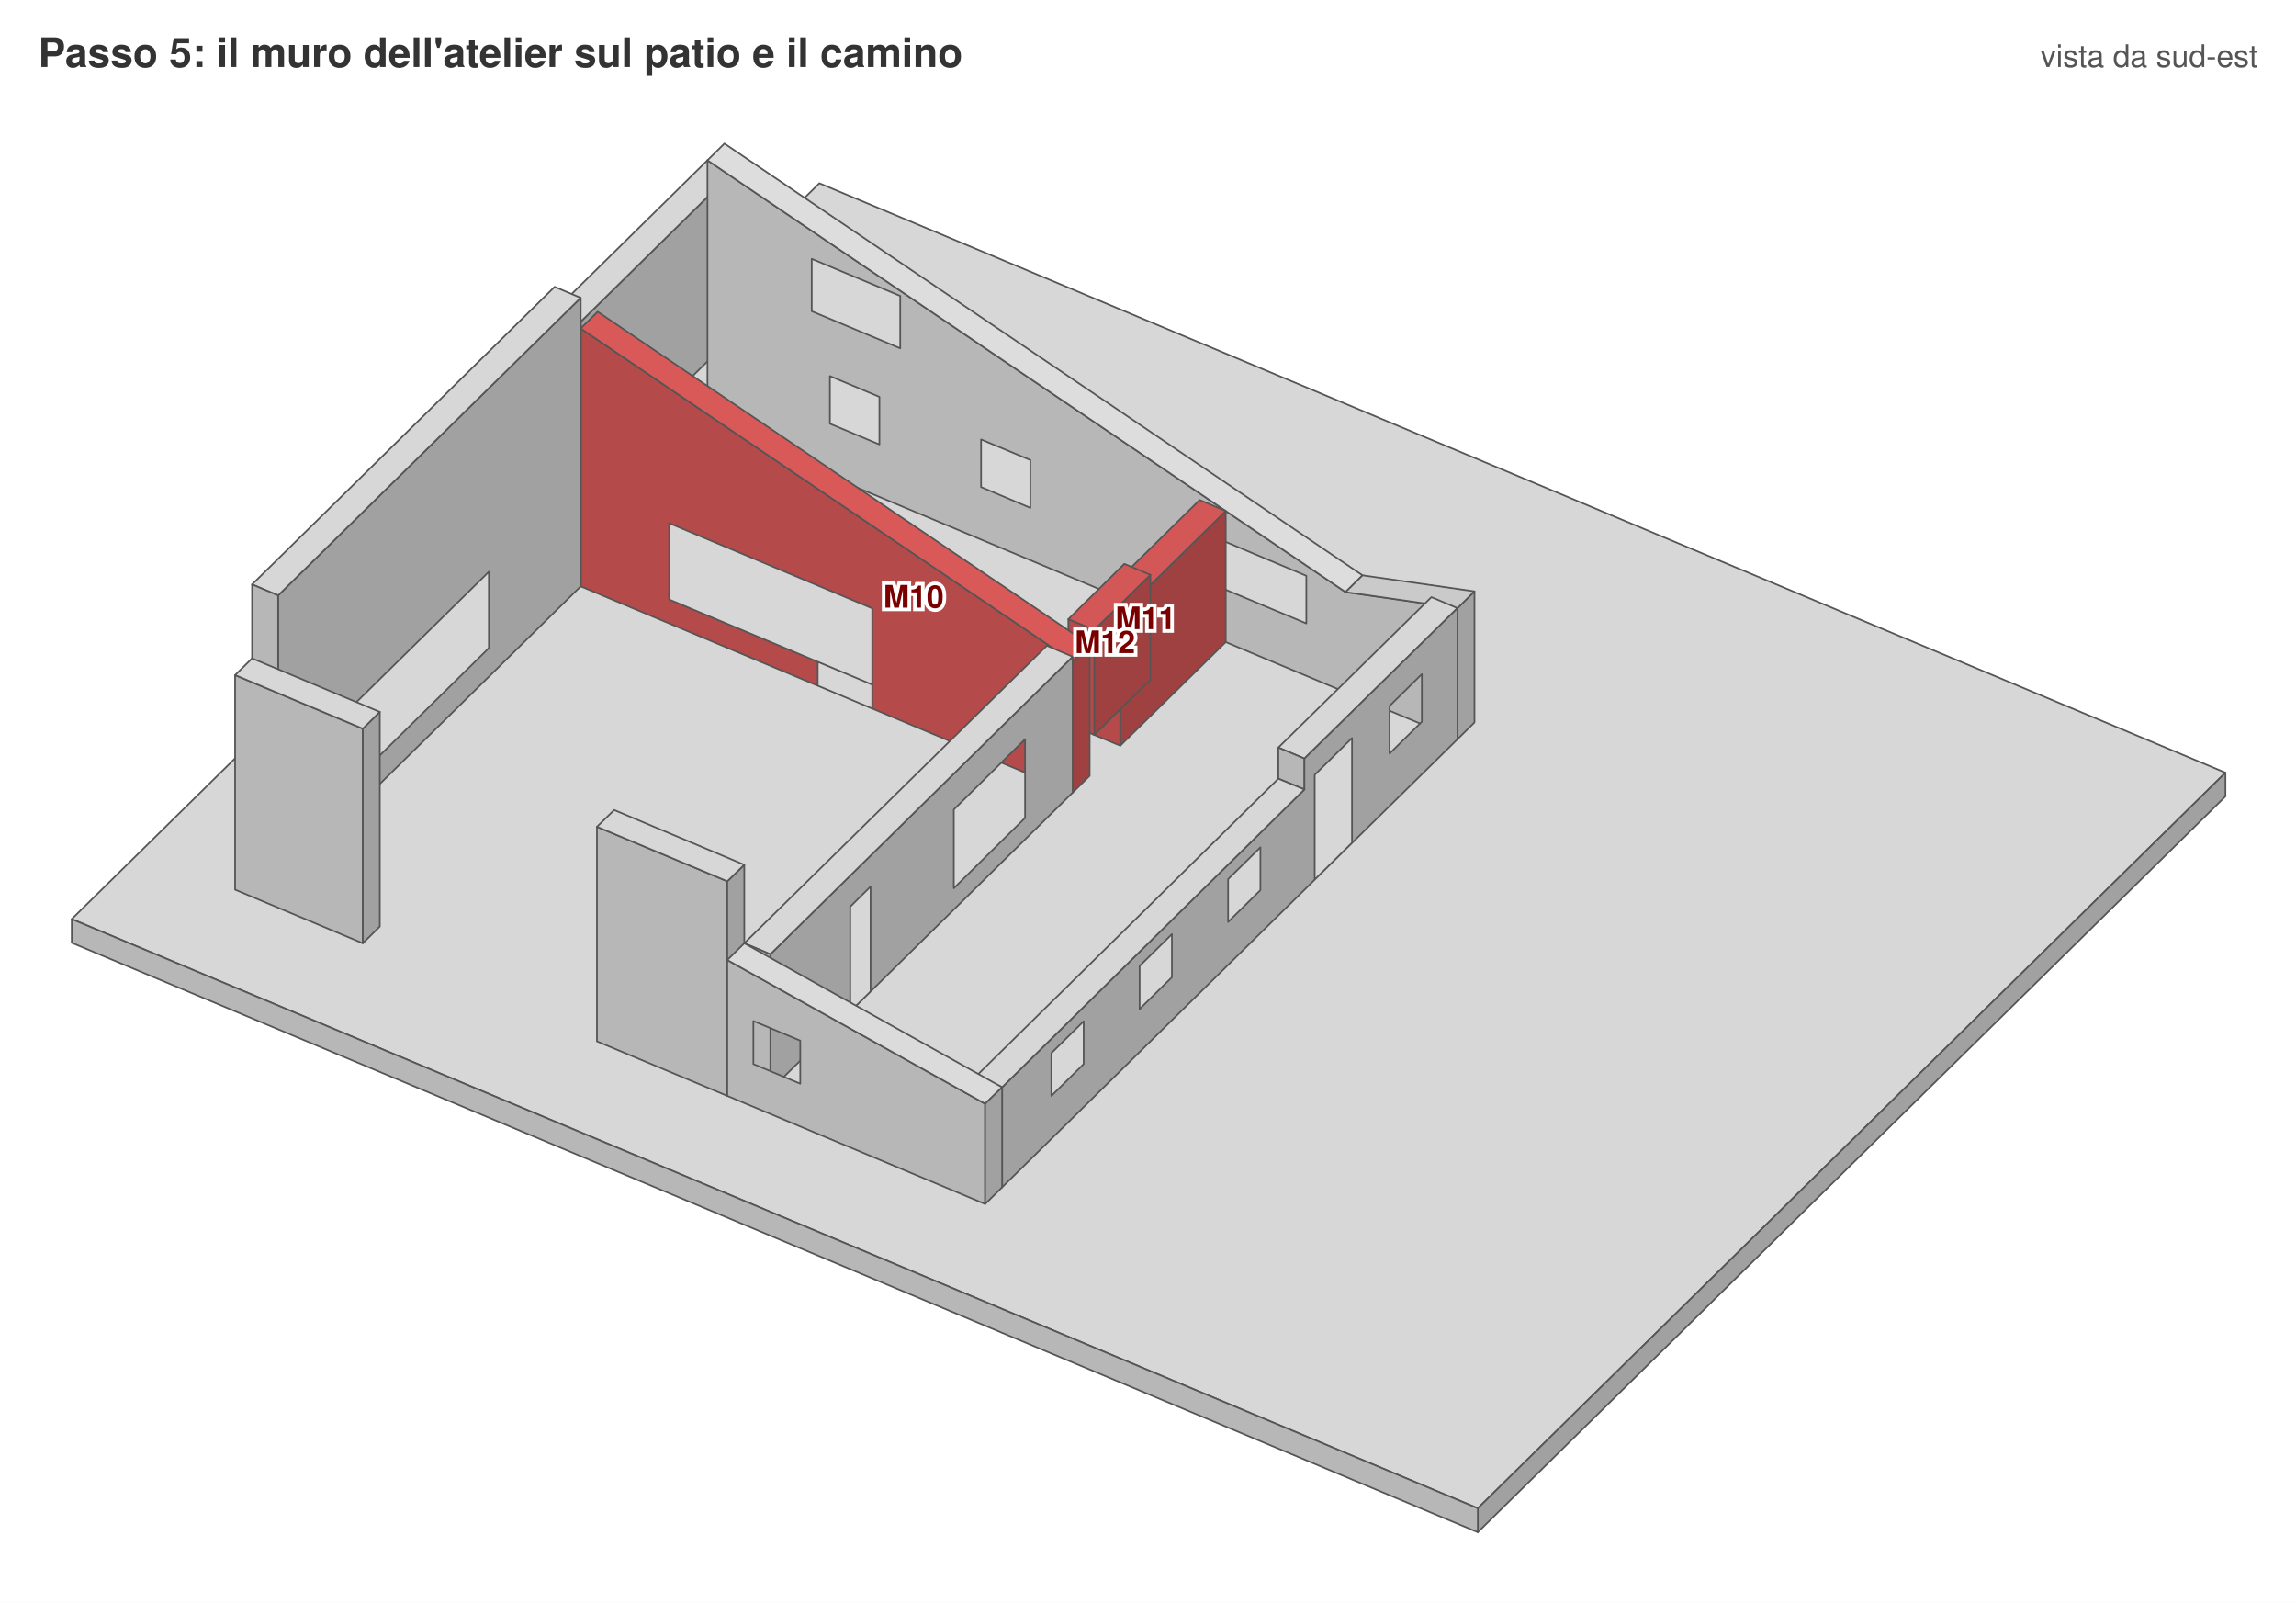
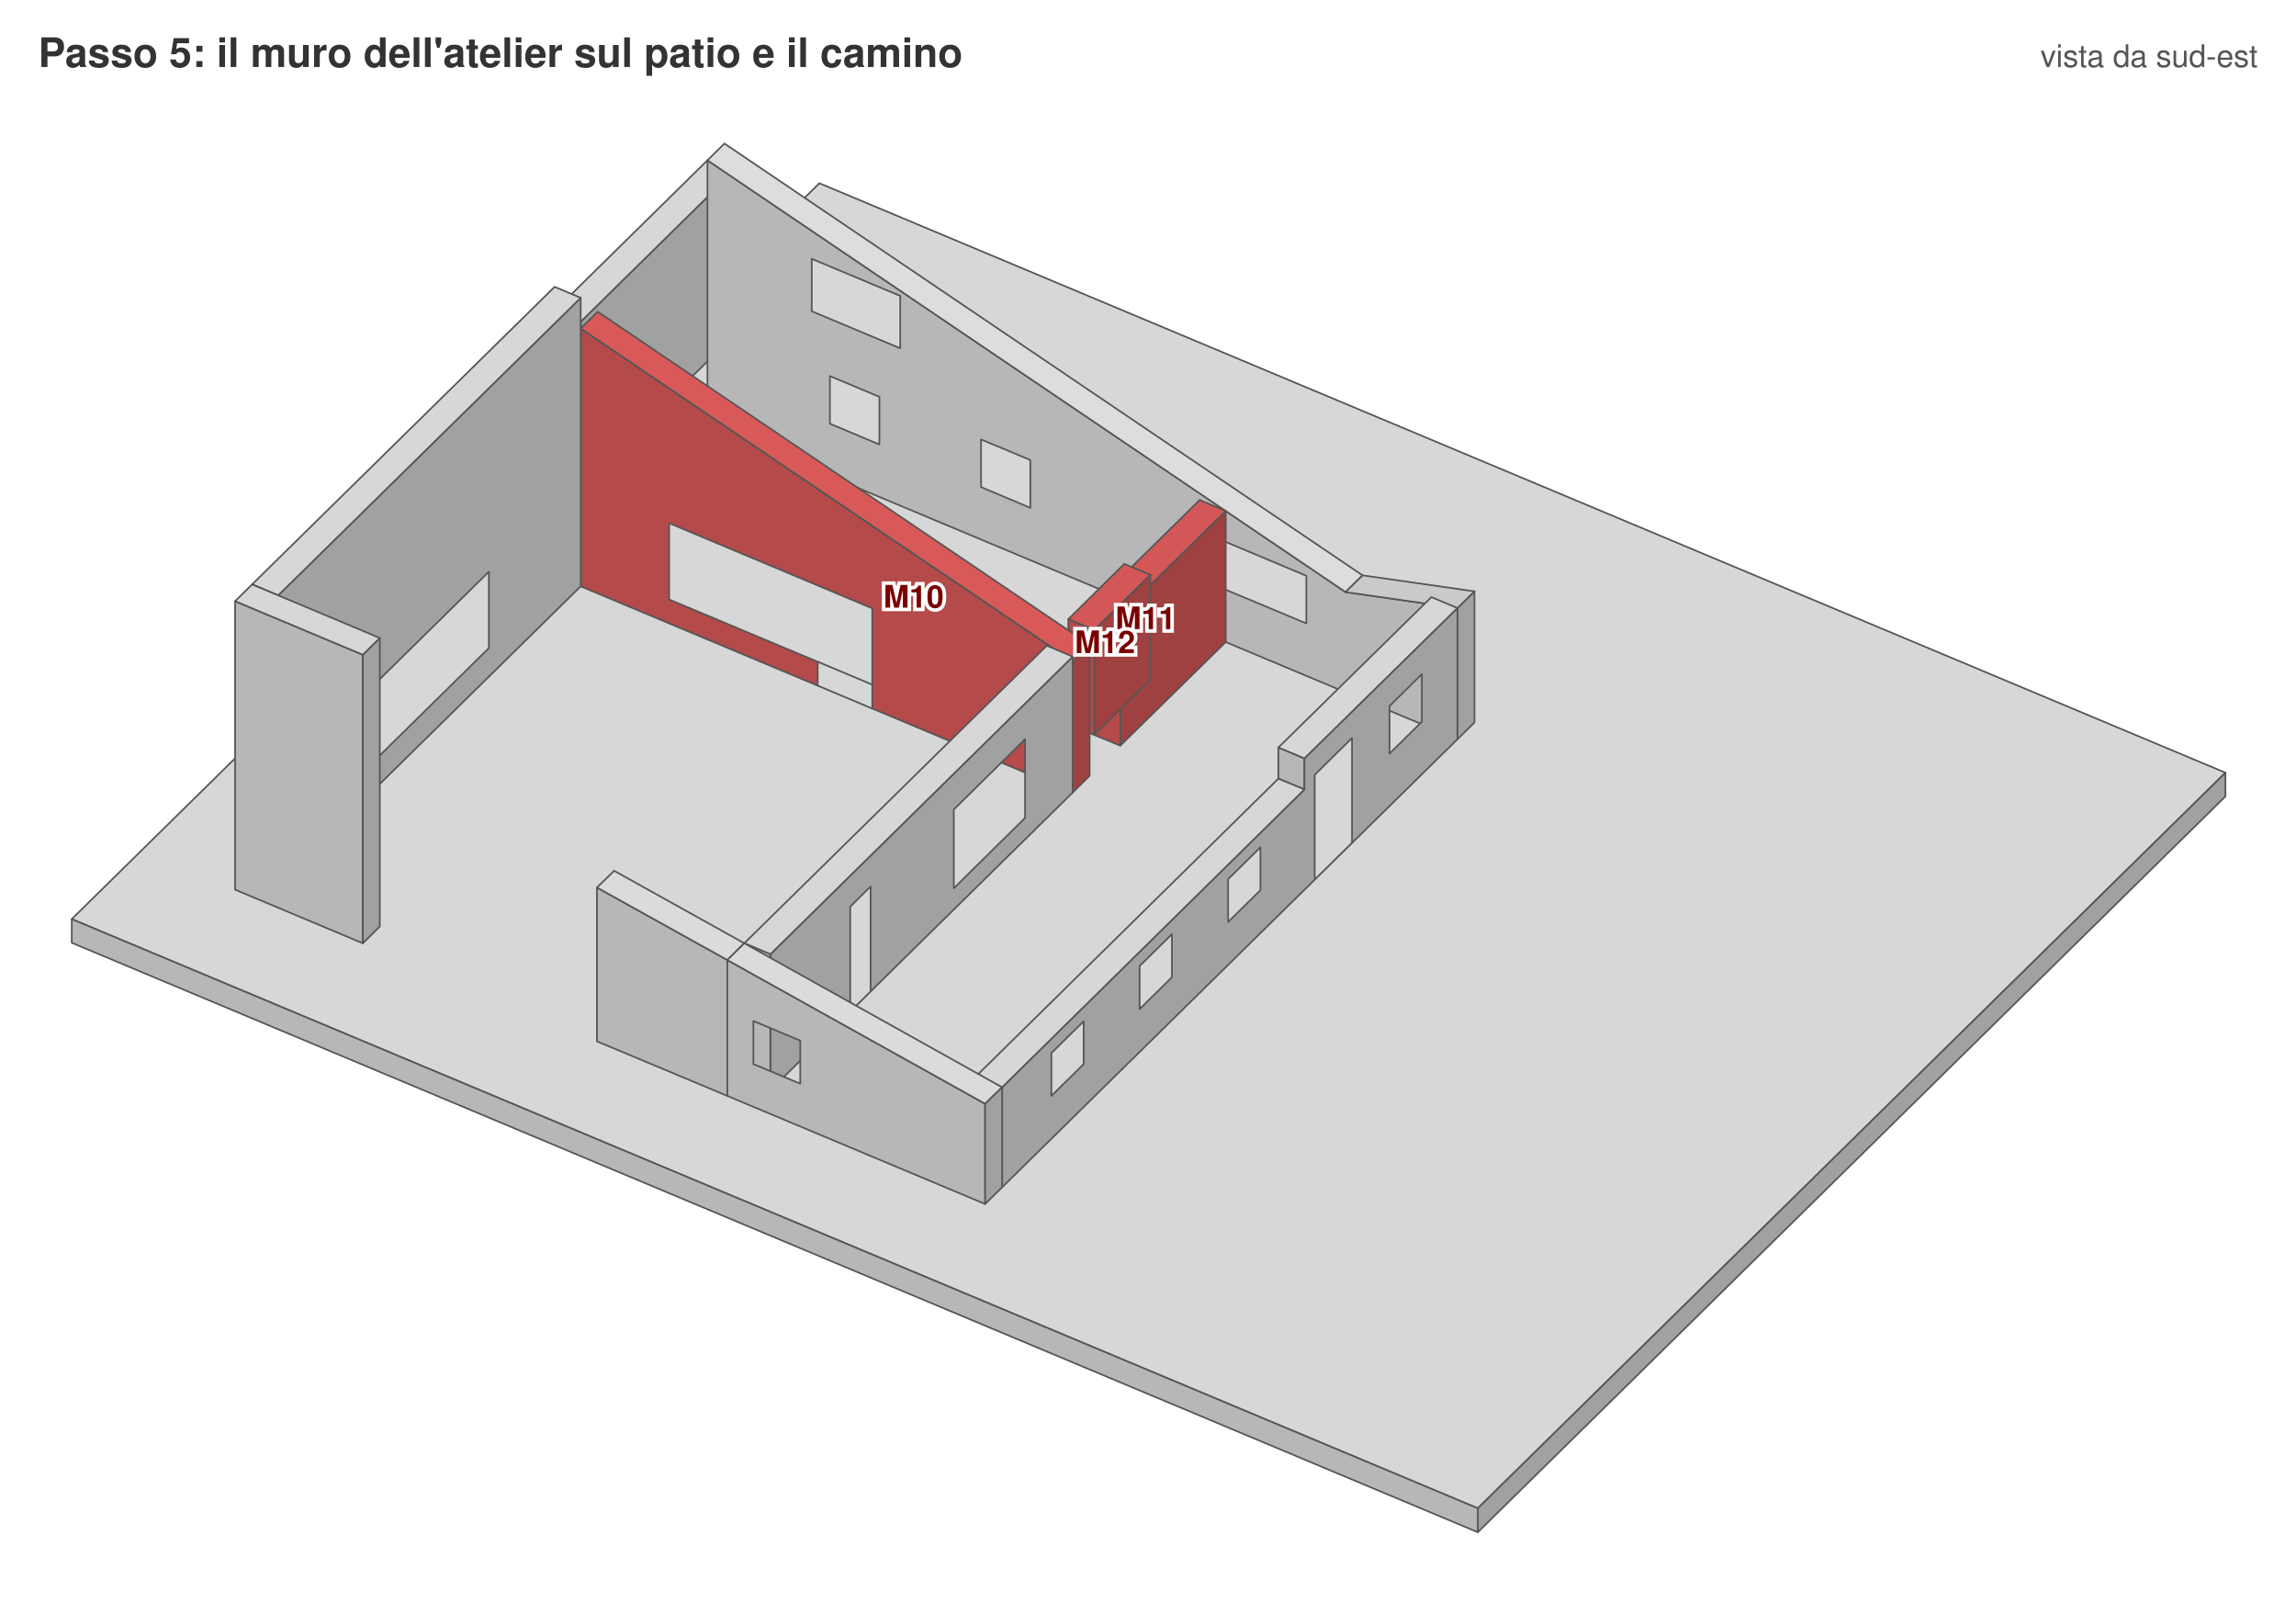
<svg xmlns="http://www.w3.org/2000/svg" viewBox="0 0 960 670" width="960" height="670">
  <rect width="100%" height="100%" fill="#ffffff" />
  <text x="16" y="28" font-family="Helvetica, Arial, sans-serif" font-size="17" font-weight="bold" fill="#333">Passo 5: il muro dell'atelier sul patio e il camino</text>
  <path d="M 342.6 76.6 L 930.5 323.0 L 617.9 630.5 L 30.0 384.2 Z" fill="rgb(215,215,215)" fill-rule="evenodd" stroke="#555" stroke-width="0.7" stroke-linejoin="round" />
  <path d="M 930.5 332.9 L 617.9 640.5 L 617.9 630.5 L 930.5 323.0 Z" fill="rgb(161,161,161)" fill-rule="evenodd" stroke="#555" stroke-width="0.7" stroke-linejoin="round" />
  <path d="M 617.9 640.5 L 30.0 394.1 L 30.0 384.2 L 617.9 630.5 Z" fill="rgb(183,183,183)" fill-rule="evenodd" stroke="#555" stroke-width="0.7" stroke-linejoin="round" />
  <path d="M 306.7 182.2 L 242.8 245.1 L 242.8 134.5 L 306.7 71.6 Z M 303.2 163.8 L 276.9 189.6 L 276.9 169.7 L 303.2 143.8 Z" fill="rgb(161,161,161)" fill-rule="evenodd" stroke="#555" stroke-width="0.7" stroke-linejoin="round" />
  <path d="M 231.9 240.5 L 231.9 129.9 L 242.8 134.5 L 242.8 245.1 Z" fill="rgb(183,183,183)" fill-rule="evenodd" stroke="#555" stroke-width="0.7" stroke-linejoin="round" />
  <path d="M 231.9 129.9 L 295.8 67.0 L 306.7 71.6 L 242.8 134.5 Z" fill="rgb(215,215,215)" fill-rule="evenodd" stroke="#555" stroke-width="0.7" stroke-linejoin="round" />
  <path d="M 295.8 177.6 L 609.4 309.0 L 609.4 254.2 L 562.6 247.5 L 295.8 67.0 Z M 347.0 177.1 L 367.7 185.8 L 367.7 165.9 L 347.0 157.2 Z M 410.2 203.6 L 430.8 212.3 L 430.8 192.3 L 410.2 183.7 Z M 510.3 245.6 L 546.2 260.6 L 546.2 240.7 L 510.3 225.6 Z M 339.4 130.1 L 376.4 145.6 L 376.4 123.7 L 339.4 108.2 Z" fill="rgb(183,183,183)" fill-rule="evenodd" stroke="#555" stroke-width="0.7" stroke-linejoin="round" />
  <path d="M 569.7 240.5 L 302.9 60.0 L 295.8 67.0 L 562.6 247.5 Z" fill="rgb(221,221,221)" fill-rule="evenodd" stroke="#555" stroke-width="0.7" stroke-linejoin="round" />
  <path d="M 616.5 302.0 L 616.5 247.2 L 609.4 254.2 L 609.4 309.0 Z" fill="rgb(161,161,161)" fill-rule="evenodd" stroke="#555" stroke-width="0.7" stroke-linejoin="round" />
  <path d="M 616.5 247.2 L 569.7 240.5 L 562.6 247.5 L 609.4 254.2 Z" fill="rgb(202,202,202)" fill-rule="evenodd" stroke="#555" stroke-width="0.7" stroke-linejoin="round" />
  <path d="M 512.5 268.4 L 468.4 311.7 L 468.4 256.9 L 512.5 213.6 Z" fill="rgb(159,65,65)" fill-rule="evenodd" stroke="#555" stroke-width="0.7" stroke-linejoin="round" />
  <path d="M 457.5 252.4 L 501.6 209.0 L 512.5 213.6 L 468.4 256.9 Z" fill="rgb(211,87,87)" fill-rule="evenodd" stroke="#555" stroke-width="0.7" stroke-linejoin="round" />
  <path d="M 457.5 307.2 L 457.5 252.4 L 468.4 256.9 L 468.4 311.7 Z" fill="rgb(180,74,74)" fill-rule="evenodd" stroke="#555" stroke-width="0.7" stroke-linejoin="round" />
  <path d="M 481.0 284.1 L 457.5 307.2 L 457.5 263.3 L 481.0 240.3 Z" fill="rgb(159,65,65)" fill-rule="evenodd" stroke="#555" stroke-width="0.7" stroke-linejoin="round" />
  <path d="M 446.7 302.6 L 446.7 258.8 L 457.5 263.3 L 457.5 307.2 Z" fill="rgb(180,74,74)" fill-rule="evenodd" stroke="#555" stroke-width="0.7" stroke-linejoin="round" />
  <path d="M 446.7 258.8 L 470.1 235.7 L 481.0 240.3 L 457.5 263.3 Z" fill="rgb(211,87,87)" fill-rule="evenodd" stroke="#555" stroke-width="0.7" stroke-linejoin="round" />
  <path d="M 242.8 245.1 L 448.5 331.3 L 448.5 276.5 L 242.8 137.3 Z M 279.8 250.6 L 364.7 286.2 L 364.7 254.3 L 279.8 218.7 Z M 341.9 286.6 L 364.7 296.2 L 364.7 286.2 L 341.9 276.6 Z" fill="rgb(180,74,74)" fill-rule="evenodd" stroke="#555" stroke-width="0.7" stroke-linejoin="round" />
  <path d="M 455.6 269.5 L 249.9 130.3 L 242.8 137.3 L 448.5 276.5 Z" fill="rgb(217,89,89)" fill-rule="evenodd" stroke="#555" stroke-width="0.7" stroke-linejoin="round" />
  <path d="M 455.6 324.3 L 455.6 269.5 L 448.5 276.5 L 448.5 331.3 Z" fill="rgb(159,65,65)" fill-rule="evenodd" stroke="#555" stroke-width="0.7" stroke-linejoin="round" />
  <path d="M 242.8 245.1 L 116.3 369.5 L 116.3 248.9 L 242.8 124.5 Z M 204.4 270.9 L 134.8 339.4 L 134.8 307.5 L 204.4 239.0 Z" fill="rgb(161,161,161)" fill-rule="evenodd" stroke="#555" stroke-width="0.7" stroke-linejoin="round" />
  <path d="M 105.4 244.3 L 231.9 119.9 L 242.8 124.5 L 116.3 248.9 Z" fill="rgb(215,215,215)" fill-rule="evenodd" stroke="#555" stroke-width="0.7" stroke-linejoin="round" />
  <path d="M 105.4 364.9 L 105.4 244.3 L 116.3 248.9 L 116.3 369.5 Z" fill="rgb(183,183,183)" fill-rule="evenodd" stroke="#555" stroke-width="0.7" stroke-linejoin="round" />
-   <path d="M 98.3 371.9 L 151.7 394.3 L 151.7 304.6 L 98.3 282.2 Z" fill="rgb(183,183,183)" fill-rule="evenodd" stroke="#555" stroke-width="0.7" stroke-linejoin="round" />
-   <path d="M 158.8 387.3 L 158.8 297.6 L 151.7 304.6 L 151.7 394.3 Z" fill="rgb(161,161,161)" fill-rule="evenodd" stroke="#555" stroke-width="0.7" stroke-linejoin="round" />
-   <path d="M 158.8 297.6 L 105.4 275.2 L 98.3 282.2 L 151.7 304.6 Z" fill="rgb(215,215,215)" fill-rule="evenodd" stroke="#555" stroke-width="0.7" stroke-linejoin="round" />
  <path d="M 448.5 331.3 L 322.1 455.7 L 322.1 398.9 L 448.5 274.5 Z M 428.6 341.9 L 398.8 371.3 L 398.8 338.4 L 428.6 309.0 Z M 364.0 414.5 L 355.5 422.9 L 355.5 379.0 L 364.0 370.6 Z" fill="rgb(161,161,161)" fill-rule="evenodd" stroke="#555" stroke-width="0.7" stroke-linejoin="round" />
  <path d="M 311.2 394.3 L 437.7 269.9 L 448.5 274.5 L 322.1 398.9 Z" fill="rgb(215,215,215)" fill-rule="evenodd" stroke="#555" stroke-width="0.7" stroke-linejoin="round" />
  <path d="M 311.2 451.2 L 311.2 394.3 L 322.1 398.9 L 322.1 455.7 Z" fill="rgb(183,183,183)" fill-rule="evenodd" stroke="#555" stroke-width="0.7" stroke-linejoin="round" />
  <path d="M 534.5 312.5 L 598.5 249.6 L 609.4 254.2 L 545.4 317.1 Z" fill="rgb(215,215,215)" fill-rule="evenodd" stroke="#555" stroke-width="0.7" stroke-linejoin="round" />
  <path d="M 534.5 325.5 L 534.5 312.5 L 545.4 317.1 L 545.4 330.0 Z" fill="rgb(183,183,183)" fill-rule="evenodd" stroke="#555" stroke-width="0.7" stroke-linejoin="round" />
  <path d="M 609.4 309.0 L 419.0 496.3 L 419.0 454.5 L 545.4 330.0 L 545.4 317.1 L 609.4 254.2 Z M 594.5 301.7 L 581.0 315.0 L 581.0 295.1 L 594.5 281.8 Z M 565.3 352.3 L 549.7 367.7 L 549.7 323.9 L 565.3 308.5 Z M 527.0 372.1 L 513.5 385.4 L 513.5 367.5 L 527.0 354.2 Z M 490.0 408.5 L 476.5 421.8 L 476.5 403.8 L 490.0 390.5 Z M 453.1 444.8 L 439.6 458.1 L 439.6 440.2 L 453.1 426.9 Z" fill="rgb(161,161,161)" fill-rule="evenodd" stroke="#555" stroke-width="0.7" stroke-linejoin="round" />
  <path d="M 408.1 449.9 L 534.5 325.5 L 545.4 330.0 L 419.0 454.5 Z" fill="rgb(215,215,215)" fill-rule="evenodd" stroke="#555" stroke-width="0.7" stroke-linejoin="round" />
  <path d="M 408.1 491.8 L 408.1 449.9 L 419.0 454.5 L 419.0 496.3 Z" fill="rgb(183,183,183)" fill-rule="evenodd" stroke="#555" stroke-width="0.7" stroke-linejoin="round" />
-   <path d="M 249.6 435.3 L 304.1 458.1 L 304.1 368.4 L 249.6 345.6 Z" fill="rgb(183,183,183)" fill-rule="evenodd" stroke="#555" stroke-width="0.7" stroke-linejoin="round" />
-   <path d="M 311.2 451.2 L 311.2 361.5 L 304.1 368.4 L 304.1 458.1 Z" fill="rgb(161,161,161)" fill-rule="evenodd" stroke="#555" stroke-width="0.7" stroke-linejoin="round" />
-   <path d="M 311.2 361.5 L 256.8 338.6 L 249.6 345.6 L 304.1 368.4 Z" fill="rgb(215,215,215)" fill-rule="evenodd" stroke="#555" stroke-width="0.7" stroke-linejoin="round" />
+   <path d="M 98.3 371.9 L 151.7 394.3 L 151.7 273.7 L 98.3 251.3 Z" fill="rgb(183,183,183)" fill-rule="evenodd" stroke="#555" stroke-width="0.7" stroke-linejoin="round" />
+   <path d="M 158.8 387.3 L 158.8 266.7 L 151.7 273.7 L 151.7 394.3 Z" fill="rgb(161,161,161)" fill-rule="evenodd" stroke="#555" stroke-width="0.7" stroke-linejoin="round" />
+   <path d="M 158.8 266.7 L 105.4 244.3 L 98.3 251.3 L 151.7 273.7 Z" fill="rgb(215,215,215)" fill-rule="evenodd" stroke="#555" stroke-width="0.7" stroke-linejoin="round" />
+   <path d="M 249.6 435.3 L 304.1 458.1 L 304.1 401.3 L 249.6 371.0 Z" fill="rgb(183,183,183)" fill-rule="evenodd" stroke="#555" stroke-width="0.7" stroke-linejoin="round" />
+   <path d="M 311.2 451.2 L 311.2 394.3 L 304.1 401.3 L 304.1 458.1 Z" fill="rgb(161,161,161)" fill-rule="evenodd" stroke="#555" stroke-width="0.7" stroke-linejoin="round" />
+   <path d="M 311.2 394.3 L 256.8 364.0 L 249.6 371.0 L 304.1 401.3 Z" fill="rgb(219,219,219)" fill-rule="evenodd" stroke="#555" stroke-width="0.7" stroke-linejoin="round" />
  <path d="M 304.1 458.1 L 411.9 503.3 L 411.9 461.4 L 304.1 401.3 Z M 315.0 444.8 L 334.6 453.0 L 334.6 435.0 L 315.0 426.8 Z" fill="rgb(183,183,183)" fill-rule="evenodd" stroke="#555" stroke-width="0.7" stroke-linejoin="round" />
  <path d="M 419.0 454.5 L 311.2 394.3 L 304.1 401.3 L 411.9 461.4 Z" fill="rgb(219,219,219)" fill-rule="evenodd" stroke="#555" stroke-width="0.7" stroke-linejoin="round" />
  <path d="M 419.0 496.3 L 419.0 454.5 L 411.9 461.4 L 411.9 503.3 Z" fill="rgb(161,161,161)" fill-rule="evenodd" stroke="#555" stroke-width="0.7" stroke-linejoin="round" />
  <text x="479" y="263" font-family="Helvetica, Arial, sans-serif" font-size="13" font-weight="bold" fill="#7a0000" text-anchor="middle" stroke="#fff" stroke-width="3" paint-order="stroke">M11</text>
  <text x="462" y="273" font-family="Helvetica, Arial, sans-serif" font-size="13" font-weight="bold" fill="#7a0000" text-anchor="middle" stroke="#fff" stroke-width="3" paint-order="stroke">M12</text>
  <text x="382" y="254" font-family="Helvetica, Arial, sans-serif" font-size="13" font-weight="bold" fill="#7a0000" text-anchor="middle" stroke="#fff" stroke-width="3" paint-order="stroke">M10</text>
  <text x="944" y="28" font-family="Helvetica, Arial, sans-serif" font-size="13" fill="#555" text-anchor="end">vista da sud-est</text>
</svg>
